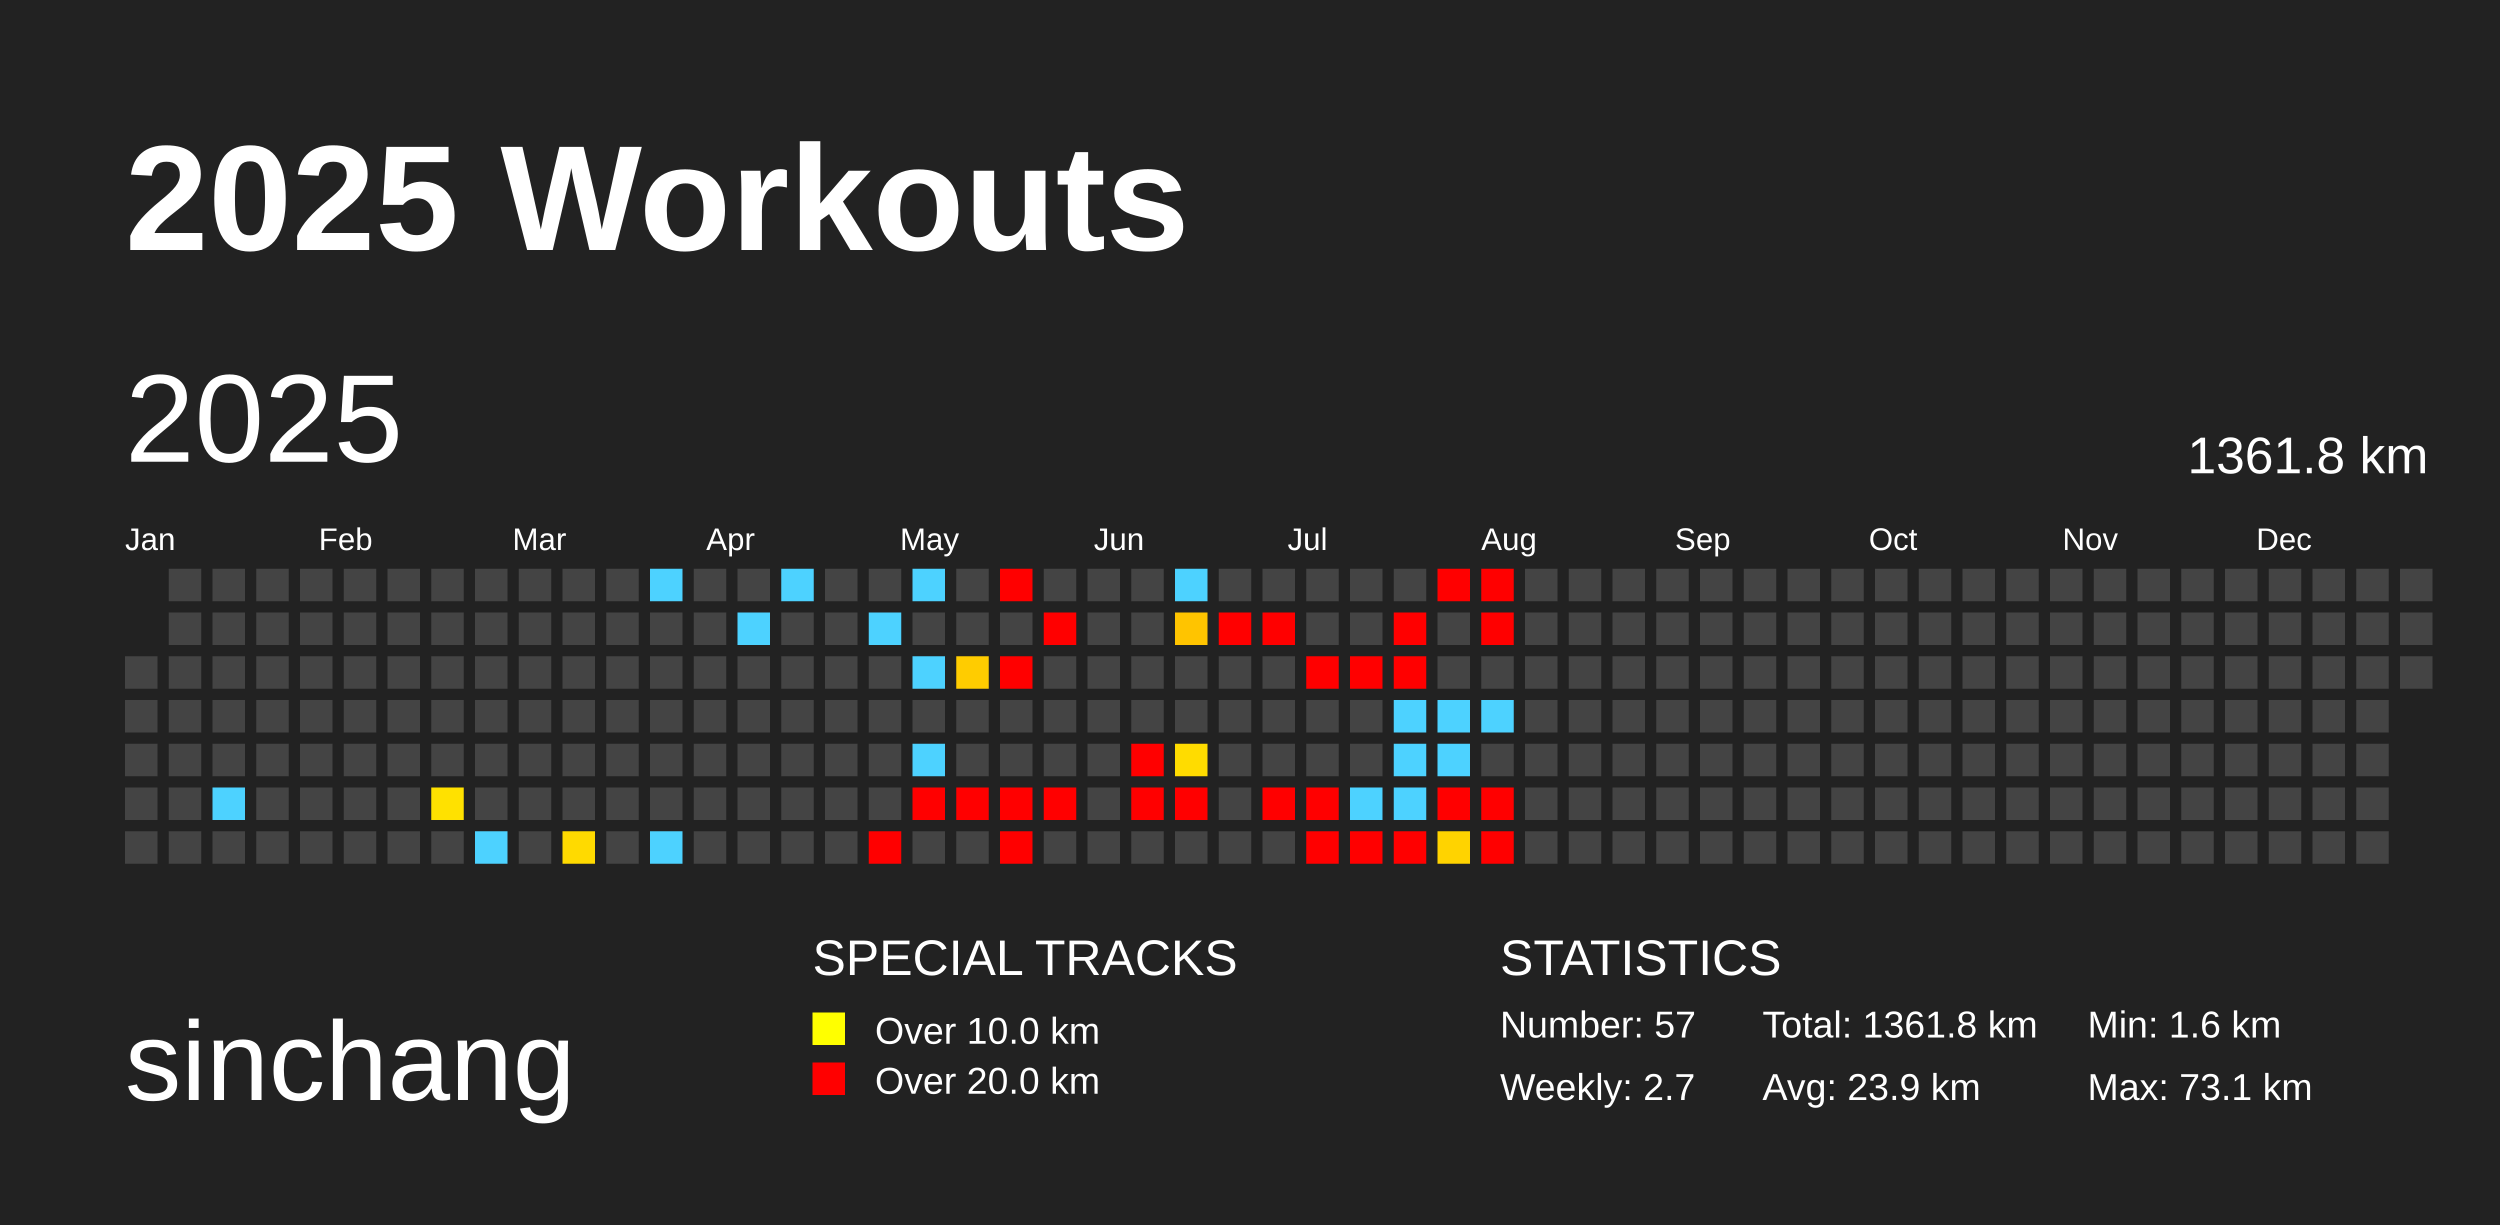
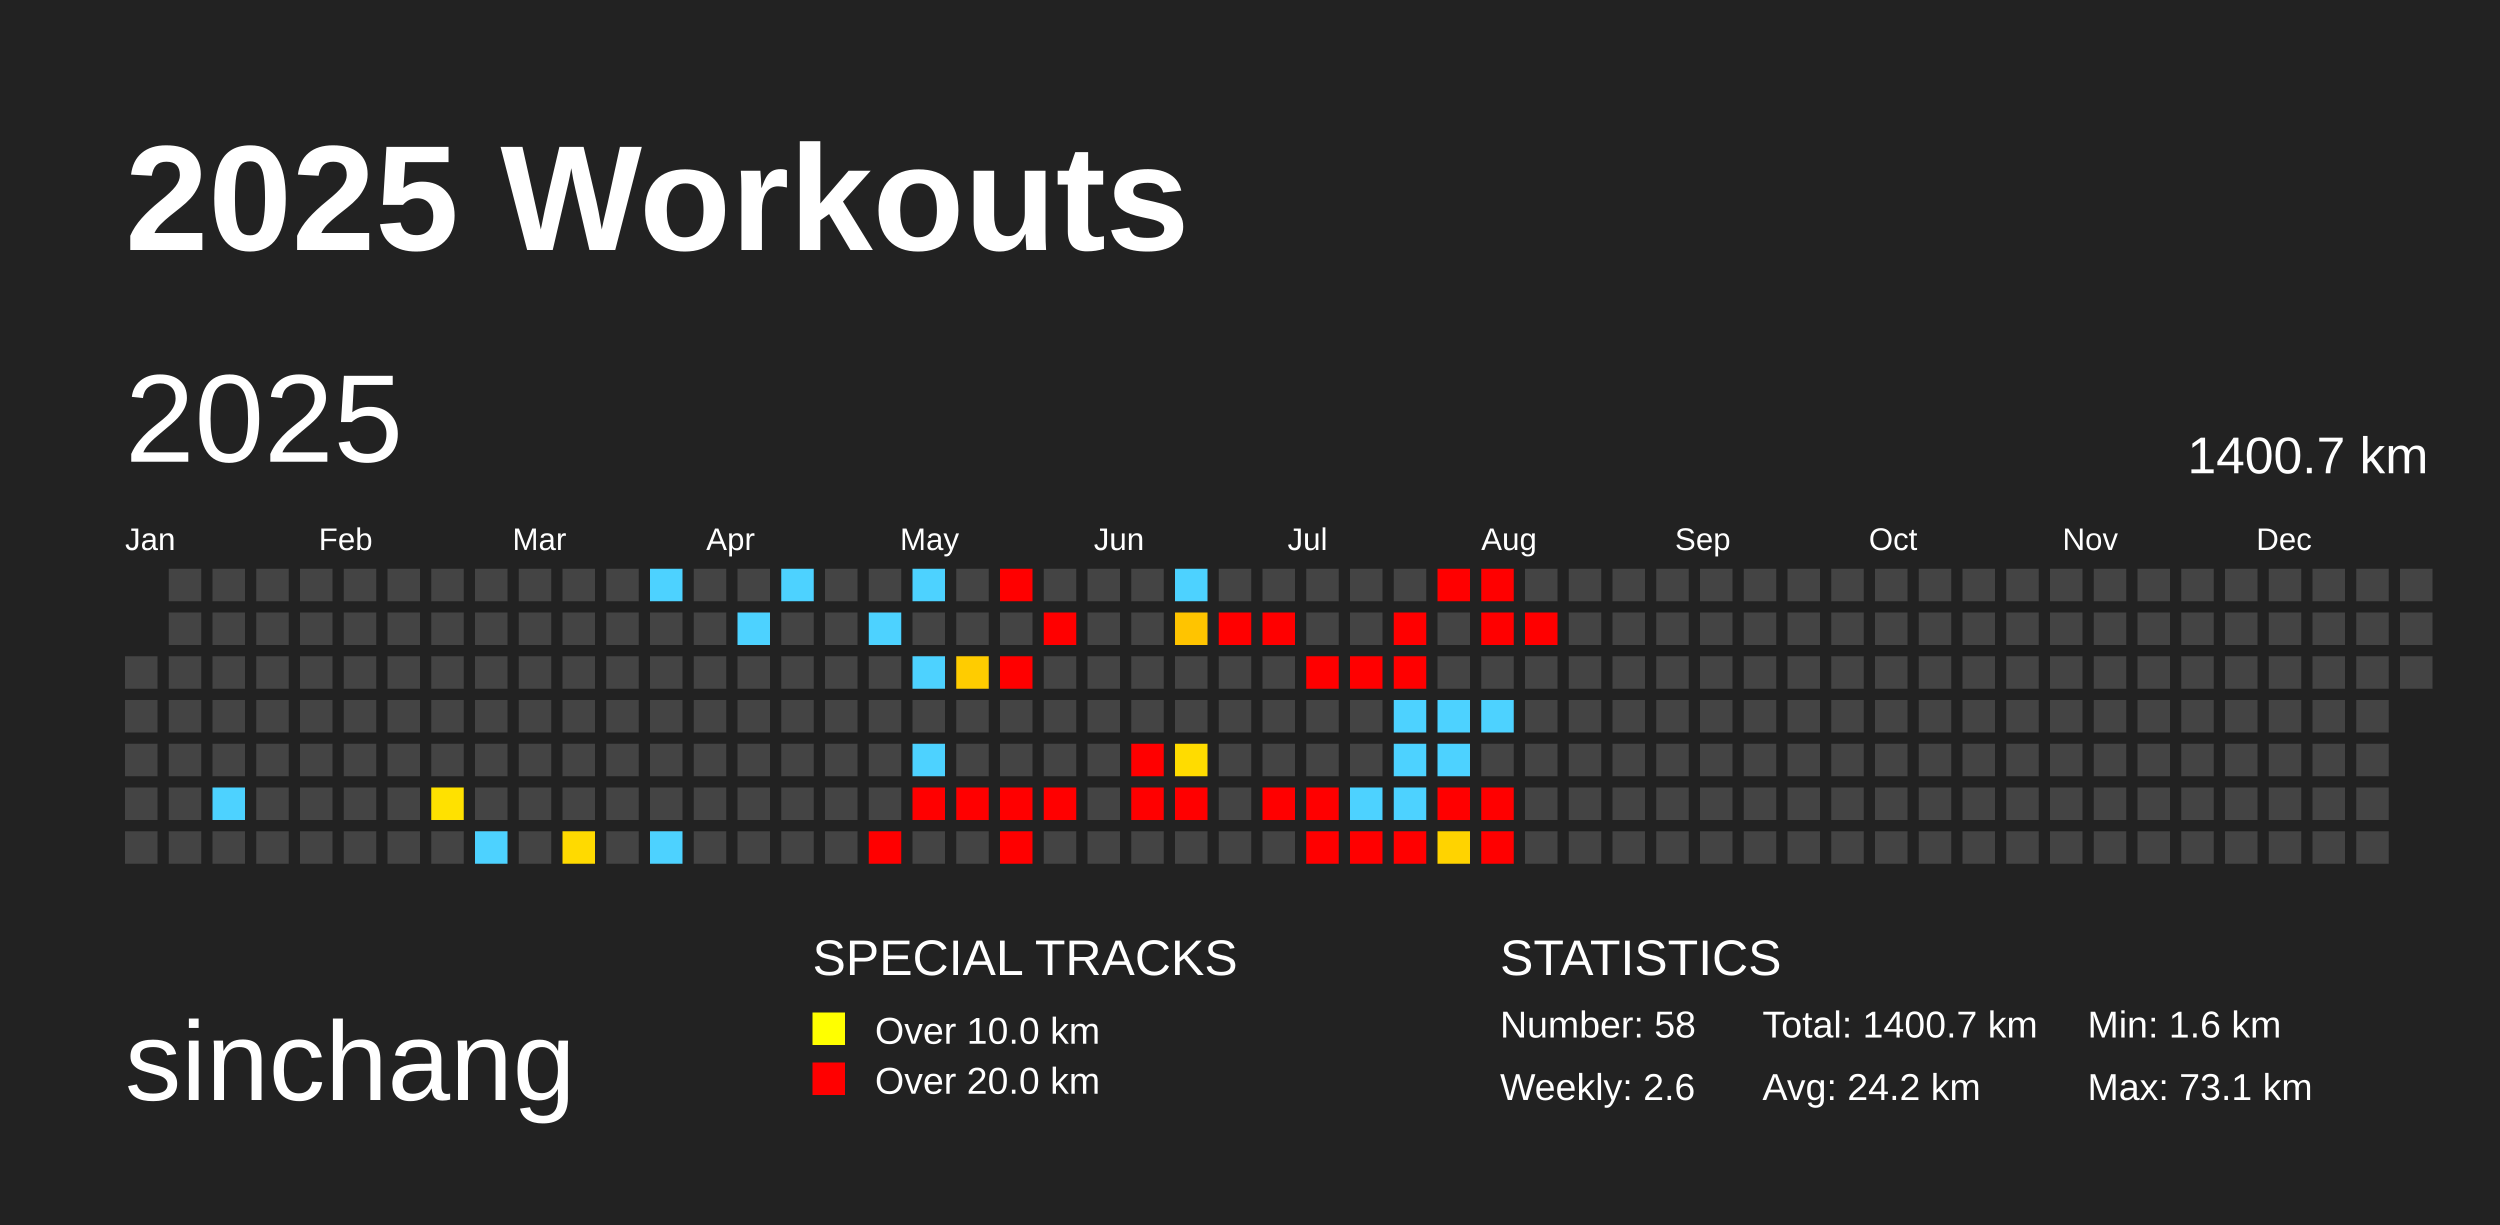
<svg xmlns="http://www.w3.org/2000/svg" baseProfile="full" height="98mm" version="1.1" viewBox="0,0,200,98" width="200mm">
  <defs />
  <rect fill="#222222" height="98" width="200" x="0" y="0" />
  <text fill="#FFFFFF" style="font-size:12px; font-family:Arial; font-weight:bold;" x="10" y="20">2025 Workouts</text>
  <text fill="#FFFFFF" style="font-size:9px; font-family:Arial" x="10" y="88">sinchang</text>
  <text fill="#FFFFFF" style="font-size:4px; font-family:Arial" x="65" y="78">SPECIAL TRACKS</text>
  <rect fill="yellow" height="2.6" width="2.6" x="65" y="81" />
  <text fill="#FFFFFF" style="font-size:3px; font-family:Arial" x="70" y="83.5">Over 10.0 km</text>
  <rect fill="red" height="2.6" width="2.6" x="65" y="85" />
  <text fill="#FFFFFF" style="font-size:3px; font-family:Arial" x="70" y="87.5">Over 20.0 km</text>
  <text fill="#FFFFFF" style="font-size:4px; font-family:Arial" x="120" y="78">STATISTICS</text>
-   <text fill="#FFFFFF" style="font-size:3px; font-family:Arial" x="120" y="83">Number: 57</text>
-   <text fill="#FFFFFF" style="font-size:3px; font-family:Arial" x="120" y="88">Weekly: 2.7</text>
-   <text fill="#FFFFFF" style="font-size:3px; font-family:Arial" x="141" y="83">Total: 1361.8 km</text>
-   <text fill="#FFFFFF" style="font-size:3px; font-family:Arial" x="141" y="88">Avg: 23.9 km</text>
+   <text fill="#FFFFFF" style="font-size:3px; font-family:Arial" x="120" y="83">Number: 58</text>
+   <text fill="#FFFFFF" style="font-size:3px; font-family:Arial" x="120" y="88">Weekly: 2.6</text>
+   <text fill="#FFFFFF" style="font-size:3px; font-family:Arial" x="141" y="83">Total: 1400.7 km</text>
+   <text fill="#FFFFFF" style="font-size:3px; font-family:Arial" x="141" y="88">Avg: 24.2 km</text>
  <text fill="#FFFFFF" style="font-size:3px; font-family:Arial" x="167" y="83">Min: 1.6 km</text>
  <text fill="#FFFFFF" style="font-size:3px; font-family:Arial" x="167" y="88">Max: 73.1 km</text>
  <text dominant-baseline="hanging" fill="#FFFFFF" style="font-size:10.0px; font-family:Arial;" x="10" y="30">2025</text>
-   <text dominant-baseline="hanging" fill="#FFFFFF" style="font-size:4.125px; font-family:Arial;" x="175" y="35">1361.8 km</text>
+   <text dominant-baseline="hanging" fill="#FFFFFF" style="font-size:4.125px; font-family:Arial;" x="175" y="35">1400.7 km</text>
  <text fill="#FFFFFF" style="font-size:2.5px; font-family:Arial" x="10.0" y="44">Jan</text>
  <text fill="#FFFFFF" style="font-size:2.5px; font-family:Arial" x="25.5" y="44">Feb</text>
  <text fill="#FFFFFF" style="font-size:2.5px; font-family:Arial" x="41.0" y="44">Mar</text>
  <text fill="#FFFFFF" style="font-size:2.5px; font-family:Arial" x="56.5" y="44">Apr</text>
  <text fill="#FFFFFF" style="font-size:2.5px; font-family:Arial" x="72.0" y="44">May</text>
  <text fill="#FFFFFF" style="font-size:2.5px; font-family:Arial" x="87.5" y="44">Jun</text>
  <text fill="#FFFFFF" style="font-size:2.5px; font-family:Arial" x="103.0" y="44">Jul</text>
  <text fill="#FFFFFF" style="font-size:2.5px; font-family:Arial" x="118.5" y="44">Aug</text>
  <text fill="#FFFFFF" style="font-size:2.5px; font-family:Arial" x="134.0" y="44">Sep</text>
  <text fill="#FFFFFF" style="font-size:2.5px; font-family:Arial" x="149.5" y="44">Oct</text>
  <text fill="#FFFFFF" style="font-size:2.5px; font-family:Arial" x="165.0" y="44">Nov</text>
  <text fill="#FFFFFF" style="font-size:2.5px; font-family:Arial" x="180.5" y="44">Dec</text>
  <rect fill="#444444" height="2.6" width="2.6" x="10.0" y="52.5" />
  <rect fill="#444444" height="2.6" width="2.6" x="10.0" y="56.0" />
  <rect fill="#444444" height="2.6" width="2.6" x="10.0" y="59.5" />
  <rect fill="#444444" height="2.6" width="2.6" x="10.0" y="63.0" />
  <rect fill="#444444" height="2.6" width="2.6" x="10.0" y="66.5" />
  <rect fill="#444444" height="2.6" width="2.6" x="13.5" y="45.5" />
  <rect fill="#444444" height="2.6" width="2.6" x="13.5" y="49.0" />
  <rect fill="#444444" height="2.6" width="2.6" x="13.5" y="52.5" />
  <rect fill="#444444" height="2.6" width="2.6" x="13.5" y="56.0" />
  <rect fill="#444444" height="2.6" width="2.6" x="13.5" y="59.5" />
  <rect fill="#444444" height="2.6" width="2.6" x="13.5" y="63.0" />
  <rect fill="#444444" height="2.6" width="2.6" x="13.5" y="66.5" />
  <rect fill="#444444" height="2.6" width="2.6" x="17.0" y="45.5" />
  <rect fill="#444444" height="2.6" width="2.6" x="17.0" y="49.0" />
  <rect fill="#444444" height="2.6" width="2.6" x="17.0" y="52.5" />
  <rect fill="#444444" height="2.6" width="2.6" x="17.0" y="56.0" />
  <rect fill="#444444" height="2.6" width="2.6" x="17.0" y="59.5" />
  <rect fill="#4dd2ff" height="2.6" width="2.6" x="17.0" y="63.0" />
  <rect fill="#444444" height="2.6" width="2.6" x="17.0" y="66.5" />
  <rect fill="#444444" height="2.6" width="2.6" x="20.5" y="45.5" />
  <rect fill="#444444" height="2.6" width="2.6" x="20.5" y="49.0" />
  <rect fill="#444444" height="2.6" width="2.6" x="20.5" y="52.5" />
  <rect fill="#444444" height="2.6" width="2.6" x="20.5" y="56.0" />
  <rect fill="#444444" height="2.6" width="2.6" x="20.5" y="59.5" />
  <rect fill="#444444" height="2.6" width="2.6" x="20.5" y="63.0" />
  <rect fill="#444444" height="2.6" width="2.6" x="20.5" y="66.5" />
  <rect fill="#444444" height="2.6" width="2.6" x="24.0" y="45.5" />
  <rect fill="#444444" height="2.6" width="2.6" x="24.0" y="49.0" />
  <rect fill="#444444" height="2.6" width="2.6" x="24.0" y="52.5" />
  <rect fill="#444444" height="2.6" width="2.6" x="24.0" y="56.0" />
  <rect fill="#444444" height="2.6" width="2.6" x="24.0" y="59.5" />
  <rect fill="#444444" height="2.6" width="2.6" x="24.0" y="63.0" />
  <rect fill="#444444" height="2.6" width="2.6" x="24.0" y="66.5" />
  <rect fill="#444444" height="2.6" width="2.6" x="27.5" y="45.5" />
  <rect fill="#444444" height="2.6" width="2.6" x="27.5" y="49.0" />
  <rect fill="#444444" height="2.6" width="2.6" x="27.5" y="52.5" />
  <rect fill="#444444" height="2.6" width="2.6" x="27.5" y="56.0" />
  <rect fill="#444444" height="2.6" width="2.6" x="27.5" y="59.5" />
  <rect fill="#444444" height="2.6" width="2.6" x="27.5" y="63.0" />
  <rect fill="#444444" height="2.6" width="2.6" x="27.5" y="66.5" />
  <rect fill="#444444" height="2.6" width="2.6" x="31.0" y="45.5" />
  <rect fill="#444444" height="2.6" width="2.6" x="31.0" y="49.0" />
  <rect fill="#444444" height="2.6" width="2.6" x="31.0" y="52.5" />
  <rect fill="#444444" height="2.6" width="2.6" x="31.0" y="56.0" />
  <rect fill="#444444" height="2.6" width="2.6" x="31.0" y="59.5" />
  <rect fill="#444444" height="2.6" width="2.6" x="31.0" y="63.0" />
  <rect fill="#444444" height="2.6" width="2.6" x="31.0" y="66.5" />
  <rect fill="#444444" height="2.6" width="2.6" x="34.5" y="45.5" />
  <rect fill="#444444" height="2.6" width="2.6" x="34.5" y="49.0" />
  <rect fill="#444444" height="2.6" width="2.6" x="34.5" y="52.5" />
  <rect fill="#444444" height="2.6" width="2.6" x="34.5" y="56.0" />
  <rect fill="#444444" height="2.6" width="2.6" x="34.5" y="59.5" />
  <rect fill="#ffe100" height="2.6" width="2.6" x="34.5" y="63.0" />
  <rect fill="#444444" height="2.6" width="2.6" x="34.5" y="66.5" />
  <rect fill="#444444" height="2.6" width="2.6" x="38.0" y="45.5" />
  <rect fill="#444444" height="2.6" width="2.6" x="38.0" y="49.0" />
  <rect fill="#444444" height="2.6" width="2.6" x="38.0" y="52.5" />
  <rect fill="#444444" height="2.6" width="2.6" x="38.0" y="56.0" />
  <rect fill="#444444" height="2.6" width="2.6" x="38.0" y="59.5" />
  <rect fill="#444444" height="2.6" width="2.6" x="38.0" y="63.0" />
  <rect fill="#4dd2ff" height="2.6" width="2.6" x="38.0" y="66.5" />
  <rect fill="#444444" height="2.6" width="2.6" x="41.5" y="45.5" />
  <rect fill="#444444" height="2.6" width="2.6" x="41.5" y="49.0" />
  <rect fill="#444444" height="2.6" width="2.6" x="41.5" y="52.5" />
  <rect fill="#444444" height="2.6" width="2.6" x="41.5" y="56.0" />
  <rect fill="#444444" height="2.6" width="2.6" x="41.5" y="59.5" />
  <rect fill="#444444" height="2.6" width="2.6" x="41.5" y="63.0" />
  <rect fill="#444444" height="2.6" width="2.6" x="41.5" y="66.5" />
  <rect fill="#444444" height="2.6" width="2.6" x="45.0" y="45.5" />
  <rect fill="#444444" height="2.6" width="2.6" x="45.0" y="49.0" />
  <rect fill="#444444" height="2.6" width="2.6" x="45.0" y="52.5" />
  <rect fill="#444444" height="2.6" width="2.6" x="45.0" y="56.0" />
  <rect fill="#444444" height="2.6" width="2.6" x="45.0" y="59.5" />
  <rect fill="#444444" height="2.6" width="2.6" x="45.0" y="63.0" />
  <rect fill="#ffda00" height="2.6" width="2.6" x="45.0" y="66.5" />
  <rect fill="#444444" height="2.6" width="2.6" x="48.5" y="45.5" />
  <rect fill="#444444" height="2.6" width="2.6" x="48.5" y="49.0" />
  <rect fill="#444444" height="2.6" width="2.6" x="48.5" y="52.5" />
  <rect fill="#444444" height="2.6" width="2.6" x="48.5" y="56.0" />
  <rect fill="#444444" height="2.6" width="2.6" x="48.5" y="59.5" />
  <rect fill="#444444" height="2.6" width="2.6" x="48.5" y="63.0" />
  <rect fill="#444444" height="2.6" width="2.6" x="48.5" y="66.5" />
  <rect fill="#4dd2ff" height="2.6" width="2.6" x="52.0" y="45.5" />
  <rect fill="#444444" height="2.6" width="2.6" x="52.0" y="49.0" />
  <rect fill="#444444" height="2.6" width="2.6" x="52.0" y="52.5" />
  <rect fill="#444444" height="2.6" width="2.6" x="52.0" y="56.0" />
  <rect fill="#444444" height="2.6" width="2.6" x="52.0" y="59.5" />
  <rect fill="#444444" height="2.6" width="2.6" x="52.0" y="63.0" />
  <rect fill="#4dd2ff" height="2.6" width="2.6" x="52.0" y="66.5" />
  <rect fill="#444444" height="2.6" width="2.6" x="55.5" y="45.5" />
  <rect fill="#444444" height="2.6" width="2.6" x="55.5" y="49.0" />
  <rect fill="#444444" height="2.6" width="2.6" x="55.5" y="52.5" />
  <rect fill="#444444" height="2.6" width="2.6" x="55.5" y="56.0" />
  <rect fill="#444444" height="2.6" width="2.6" x="55.5" y="59.5" />
  <rect fill="#444444" height="2.6" width="2.6" x="55.5" y="63.0" />
  <rect fill="#444444" height="2.6" width="2.6" x="55.5" y="66.5" />
  <rect fill="#444444" height="2.6" width="2.6" x="59.0" y="45.5" />
  <rect fill="#4dd2ff" height="2.6" width="2.6" x="59.0" y="49.0" />
  <rect fill="#444444" height="2.6" width="2.6" x="59.0" y="52.5" />
  <rect fill="#444444" height="2.6" width="2.6" x="59.0" y="56.0" />
  <rect fill="#444444" height="2.6" width="2.6" x="59.0" y="59.5" />
  <rect fill="#444444" height="2.6" width="2.6" x="59.0" y="63.0" />
  <rect fill="#444444" height="2.6" width="2.6" x="59.0" y="66.5" />
  <rect fill="#4dd2ff" height="2.6" width="2.6" x="62.5" y="45.5" />
  <rect fill="#444444" height="2.6" width="2.6" x="62.5" y="49.0" />
  <rect fill="#444444" height="2.6" width="2.6" x="62.5" y="52.5" />
  <rect fill="#444444" height="2.6" width="2.6" x="62.5" y="56.0" />
  <rect fill="#444444" height="2.6" width="2.6" x="62.5" y="59.5" />
  <rect fill="#444444" height="2.6" width="2.6" x="62.5" y="63.0" />
  <rect fill="#444444" height="2.6" width="2.6" x="62.5" y="66.5" />
  <rect fill="#444444" height="2.6" width="2.6" x="66.0" y="45.5" />
  <rect fill="#444444" height="2.6" width="2.6" x="66.0" y="49.0" />
  <rect fill="#444444" height="2.6" width="2.6" x="66.0" y="52.5" />
  <rect fill="#444444" height="2.6" width="2.6" x="66.0" y="56.0" />
  <rect fill="#444444" height="2.6" width="2.6" x="66.0" y="59.5" />
  <rect fill="#444444" height="2.6" width="2.6" x="66.0" y="63.0" />
  <rect fill="#444444" height="2.6" width="2.6" x="66.0" y="66.5" />
  <rect fill="#444444" height="2.6" width="2.6" x="69.5" y="45.5" />
  <rect fill="#4dd2ff" height="2.6" width="2.6" x="69.5" y="49.0" />
  <rect fill="#444444" height="2.6" width="2.6" x="69.5" y="52.5" />
  <rect fill="#444444" height="2.6" width="2.6" x="69.5" y="56.0" />
  <rect fill="#444444" height="2.6" width="2.6" x="69.5" y="59.5" />
  <rect fill="#444444" height="2.6" width="2.6" x="69.5" y="63.0" />
  <rect fill="red" height="2.6" width="2.6" x="69.5" y="66.5" />
  <rect fill="#4dd2ff" height="2.6" width="2.6" x="73.0" y="45.5" />
  <rect fill="#444444" height="2.6" width="2.6" x="73.0" y="49.0" />
  <rect fill="#4dd2ff" height="2.6" width="2.6" x="73.0" y="52.5" />
  <rect fill="#444444" height="2.6" width="2.6" x="73.0" y="56.0" />
  <rect fill="#4dd2ff" height="2.6" width="2.6" x="73.0" y="59.5" />
  <rect fill="red" height="2.6" width="2.6" x="73.0" y="63.0" />
  <rect fill="#444444" height="2.6" width="2.6" x="73.0" y="66.5" />
  <rect fill="#444444" height="2.6" width="2.6" x="76.5" y="45.5" />
  <rect fill="#444444" height="2.6" width="2.6" x="76.5" y="49.0" />
  <rect fill="#ffcc00" height="2.6" width="2.6" x="76.5" y="52.5" />
  <rect fill="#444444" height="2.6" width="2.6" x="76.5" y="56.0" />
  <rect fill="#444444" height="2.6" width="2.6" x="76.5" y="59.5" />
  <rect fill="red" height="2.6" width="2.6" x="76.5" y="63.0" />
  <rect fill="#444444" height="2.6" width="2.6" x="76.5" y="66.5" />
  <rect fill="red" height="2.6" width="2.6" x="80.0" y="45.5" />
  <rect fill="#444444" height="2.6" width="2.6" x="80.0" y="49.0" />
  <rect fill="red" height="2.6" width="2.6" x="80.0" y="52.5" />
  <rect fill="#444444" height="2.6" width="2.6" x="80.0" y="56.0" />
  <rect fill="#444444" height="2.6" width="2.6" x="80.0" y="59.5" />
  <rect fill="red" height="2.6" width="2.6" x="80.0" y="63.0" />
  <rect fill="red" height="2.6" width="2.6" x="80.0" y="66.5" />
  <rect fill="#444444" height="2.6" width="2.6" x="83.5" y="45.5" />
  <rect fill="red" height="2.6" width="2.6" x="83.5" y="49.0" />
  <rect fill="#444444" height="2.6" width="2.6" x="83.5" y="52.5" />
  <rect fill="#444444" height="2.6" width="2.6" x="83.5" y="56.0" />
  <rect fill="#444444" height="2.6" width="2.6" x="83.5" y="59.5" />
  <rect fill="red" height="2.6" width="2.6" x="83.5" y="63.0" />
  <rect fill="#444444" height="2.6" width="2.6" x="83.5" y="66.5" />
  <rect fill="#444444" height="2.6" width="2.6" x="87.0" y="45.5" />
  <rect fill="#444444" height="2.6" width="2.6" x="87.0" y="49.0" />
  <rect fill="#444444" height="2.6" width="2.6" x="87.0" y="52.5" />
  <rect fill="#444444" height="2.6" width="2.6" x="87.0" y="56.0" />
  <rect fill="#444444" height="2.6" width="2.6" x="87.0" y="59.5" />
  <rect fill="#444444" height="2.6" width="2.6" x="87.0" y="63.0" />
  <rect fill="#444444" height="2.6" width="2.6" x="87.0" y="66.5" />
  <rect fill="#444444" height="2.6" width="2.6" x="90.5" y="45.5" />
  <rect fill="#444444" height="2.6" width="2.6" x="90.5" y="49.0" />
  <rect fill="#444444" height="2.6" width="2.6" x="90.5" y="52.5" />
  <rect fill="#444444" height="2.6" width="2.6" x="90.5" y="56.0" />
  <rect fill="red" height="2.6" width="2.6" x="90.5" y="59.5" />
  <rect fill="red" height="2.6" width="2.6" x="90.5" y="63.0" />
  <rect fill="#444444" height="2.6" width="2.6" x="90.5" y="66.5" />
  <rect fill="#4dd2ff" height="2.6" width="2.6" x="94.0" y="45.5" />
  <rect fill="#ffc400" height="2.6" width="2.6" x="94.0" y="49.0" />
  <rect fill="#444444" height="2.6" width="2.6" x="94.0" y="52.5" />
  <rect fill="#444444" height="2.6" width="2.6" x="94.0" y="56.0" />
  <rect fill="#ffdc00" height="2.6" width="2.6" x="94.0" y="59.5" />
  <rect fill="red" height="2.6" width="2.6" x="94.0" y="63.0" />
  <rect fill="#444444" height="2.6" width="2.6" x="94.0" y="66.5" />
  <rect fill="#444444" height="2.6" width="2.6" x="97.5" y="45.5" />
  <rect fill="red" height="2.6" width="2.6" x="97.5" y="49.0" />
  <rect fill="#444444" height="2.6" width="2.6" x="97.5" y="52.5" />
  <rect fill="#444444" height="2.6" width="2.6" x="97.5" y="56.0" />
  <rect fill="#444444" height="2.6" width="2.6" x="97.5" y="59.5" />
  <rect fill="#444444" height="2.6" width="2.6" x="97.5" y="63.0" />
  <rect fill="#444444" height="2.6" width="2.6" x="97.5" y="66.5" />
  <rect fill="#444444" height="2.6" width="2.6" x="101.0" y="45.5" />
  <rect fill="red" height="2.6" width="2.6" x="101.0" y="49.0" />
  <rect fill="#444444" height="2.6" width="2.6" x="101.0" y="52.5" />
  <rect fill="#444444" height="2.6" width="2.6" x="101.0" y="56.0" />
  <rect fill="#444444" height="2.6" width="2.6" x="101.0" y="59.5" />
  <rect fill="red" height="2.6" width="2.6" x="101.0" y="63.0" />
  <rect fill="#444444" height="2.6" width="2.6" x="101.0" y="66.5" />
  <rect fill="#444444" height="2.6" width="2.6" x="104.5" y="45.5" />
  <rect fill="#444444" height="2.6" width="2.6" x="104.5" y="49.0" />
  <rect fill="red" height="2.6" width="2.6" x="104.5" y="52.5" />
  <rect fill="#444444" height="2.6" width="2.6" x="104.5" y="56.0" />
  <rect fill="#444444" height="2.6" width="2.6" x="104.5" y="59.5" />
  <rect fill="red" height="2.6" width="2.6" x="104.5" y="63.0" />
  <rect fill="red" height="2.6" width="2.6" x="104.5" y="66.5" />
  <rect fill="#444444" height="2.6" width="2.6" x="108.0" y="45.5" />
  <rect fill="#444444" height="2.6" width="2.6" x="108.0" y="49.0" />
  <rect fill="red" height="2.6" width="2.6" x="108.0" y="52.5" />
  <rect fill="#444444" height="2.6" width="2.6" x="108.0" y="56.0" />
  <rect fill="#444444" height="2.6" width="2.6" x="108.0" y="59.5" />
  <rect fill="#4dd2ff" height="2.6" width="2.6" x="108.0" y="63.0" />
  <rect fill="red" height="2.6" width="2.6" x="108.0" y="66.5" />
  <rect fill="#444444" height="2.6" width="2.6" x="111.5" y="45.5" />
  <rect fill="red" height="2.6" width="2.6" x="111.5" y="49.0" />
  <rect fill="red" height="2.6" width="2.6" x="111.5" y="52.5" />
  <rect fill="#4dd2ff" height="2.6" width="2.6" x="111.5" y="56.0" />
  <rect fill="#4dd2ff" height="2.6" width="2.6" x="111.5" y="59.5" />
  <rect fill="#4dd2ff" height="2.6" width="2.6" x="111.5" y="63.0" />
  <rect fill="red" height="2.6" width="2.6" x="111.5" y="66.5" />
  <rect fill="red" height="2.6" width="2.6" x="115.0" y="45.5" />
  <rect fill="#444444" height="2.6" width="2.6" x="115.0" y="49.0" />
  <rect fill="#444444" height="2.6" width="2.6" x="115.0" y="52.5" />
  <rect fill="#4dd2ff" height="2.6" width="2.6" x="115.0" y="56.0" />
  <rect fill="#4dd2ff" height="2.6" width="2.6" x="115.0" y="59.5" />
  <rect fill="red" height="2.6" width="2.6" x="115.0" y="63.0" />
  <rect fill="#ffd300" height="2.6" width="2.6" x="115.0" y="66.5" />
  <rect fill="red" height="2.6" width="2.6" x="118.5" y="45.5" />
  <rect fill="red" height="2.6" width="2.6" x="118.5" y="49.0" />
  <rect fill="#444444" height="2.6" width="2.6" x="118.5" y="52.5" />
  <rect fill="#4dd2ff" height="2.6" width="2.6" x="118.5" y="56.0" />
  <rect fill="#444444" height="2.6" width="2.6" x="118.5" y="59.5" />
  <rect fill="red" height="2.6" width="2.6" x="118.5" y="63.0" />
  <rect fill="red" height="2.6" width="2.6" x="118.5" y="66.5" />
  <rect fill="#444444" height="2.6" width="2.6" x="122.0" y="45.5" />
-   <rect fill="#444444" height="2.6" width="2.6" x="122.0" y="49.0" />
+   <rect fill="red" height="2.6" width="2.6" x="122.0" y="49.0" />
  <rect fill="#444444" height="2.6" width="2.6" x="122.0" y="52.5" />
  <rect fill="#444444" height="2.6" width="2.6" x="122.0" y="56.0" />
  <rect fill="#444444" height="2.6" width="2.6" x="122.0" y="59.5" />
  <rect fill="#444444" height="2.6" width="2.6" x="122.0" y="63.0" />
  <rect fill="#444444" height="2.6" width="2.6" x="122.0" y="66.5" />
  <rect fill="#444444" height="2.6" width="2.6" x="125.5" y="45.5" />
  <rect fill="#444444" height="2.6" width="2.6" x="125.5" y="49.0" />
  <rect fill="#444444" height="2.6" width="2.6" x="125.5" y="52.5" />
  <rect fill="#444444" height="2.6" width="2.6" x="125.5" y="56.0" />
  <rect fill="#444444" height="2.6" width="2.6" x="125.5" y="59.5" />
  <rect fill="#444444" height="2.6" width="2.6" x="125.5" y="63.0" />
  <rect fill="#444444" height="2.6" width="2.6" x="125.5" y="66.5" />
  <rect fill="#444444" height="2.6" width="2.6" x="129.0" y="45.5" />
  <rect fill="#444444" height="2.6" width="2.6" x="129.0" y="49.0" />
  <rect fill="#444444" height="2.6" width="2.6" x="129.0" y="52.5" />
  <rect fill="#444444" height="2.6" width="2.6" x="129.0" y="56.0" />
  <rect fill="#444444" height="2.6" width="2.6" x="129.0" y="59.5" />
  <rect fill="#444444" height="2.6" width="2.6" x="129.0" y="63.0" />
  <rect fill="#444444" height="2.6" width="2.6" x="129.0" y="66.5" />
  <rect fill="#444444" height="2.6" width="2.6" x="132.5" y="45.5" />
  <rect fill="#444444" height="2.6" width="2.6" x="132.5" y="49.0" />
  <rect fill="#444444" height="2.6" width="2.6" x="132.5" y="52.5" />
  <rect fill="#444444" height="2.6" width="2.6" x="132.5" y="56.0" />
  <rect fill="#444444" height="2.6" width="2.6" x="132.5" y="59.5" />
  <rect fill="#444444" height="2.6" width="2.6" x="132.5" y="63.0" />
  <rect fill="#444444" height="2.6" width="2.6" x="132.5" y="66.5" />
  <rect fill="#444444" height="2.6" width="2.6" x="136.0" y="45.5" />
  <rect fill="#444444" height="2.6" width="2.6" x="136.0" y="49.0" />
  <rect fill="#444444" height="2.6" width="2.6" x="136.0" y="52.5" />
  <rect fill="#444444" height="2.6" width="2.6" x="136.0" y="56.0" />
  <rect fill="#444444" height="2.6" width="2.6" x="136.0" y="59.5" />
  <rect fill="#444444" height="2.6" width="2.6" x="136.0" y="63.0" />
  <rect fill="#444444" height="2.6" width="2.6" x="136.0" y="66.5" />
  <rect fill="#444444" height="2.6" width="2.6" x="139.5" y="45.5" />
  <rect fill="#444444" height="2.6" width="2.6" x="139.5" y="49.0" />
  <rect fill="#444444" height="2.6" width="2.6" x="139.5" y="52.5" />
  <rect fill="#444444" height="2.6" width="2.6" x="139.5" y="56.0" />
  <rect fill="#444444" height="2.6" width="2.6" x="139.5" y="59.5" />
  <rect fill="#444444" height="2.6" width="2.6" x="139.5" y="63.0" />
  <rect fill="#444444" height="2.6" width="2.6" x="139.5" y="66.5" />
  <rect fill="#444444" height="2.6" width="2.6" x="143.0" y="45.5" />
  <rect fill="#444444" height="2.6" width="2.6" x="143.0" y="49.0" />
  <rect fill="#444444" height="2.6" width="2.6" x="143.0" y="52.5" />
  <rect fill="#444444" height="2.6" width="2.6" x="143.0" y="56.0" />
  <rect fill="#444444" height="2.6" width="2.6" x="143.0" y="59.5" />
  <rect fill="#444444" height="2.6" width="2.6" x="143.0" y="63.0" />
  <rect fill="#444444" height="2.6" width="2.6" x="143.0" y="66.5" />
  <rect fill="#444444" height="2.6" width="2.6" x="146.5" y="45.5" />
  <rect fill="#444444" height="2.6" width="2.6" x="146.5" y="49.0" />
  <rect fill="#444444" height="2.6" width="2.6" x="146.5" y="52.5" />
  <rect fill="#444444" height="2.6" width="2.6" x="146.5" y="56.0" />
  <rect fill="#444444" height="2.6" width="2.6" x="146.5" y="59.5" />
  <rect fill="#444444" height="2.6" width="2.6" x="146.5" y="63.0" />
  <rect fill="#444444" height="2.6" width="2.6" x="146.5" y="66.5" />
  <rect fill="#444444" height="2.6" width="2.6" x="150.0" y="45.5" />
  <rect fill="#444444" height="2.6" width="2.6" x="150.0" y="49.0" />
  <rect fill="#444444" height="2.6" width="2.6" x="150.0" y="52.5" />
  <rect fill="#444444" height="2.6" width="2.6" x="150.0" y="56.0" />
  <rect fill="#444444" height="2.6" width="2.6" x="150.0" y="59.5" />
  <rect fill="#444444" height="2.6" width="2.6" x="150.0" y="63.0" />
  <rect fill="#444444" height="2.6" width="2.6" x="150.0" y="66.5" />
  <rect fill="#444444" height="2.6" width="2.6" x="153.5" y="45.5" />
  <rect fill="#444444" height="2.6" width="2.6" x="153.5" y="49.0" />
  <rect fill="#444444" height="2.6" width="2.6" x="153.5" y="52.5" />
  <rect fill="#444444" height="2.6" width="2.6" x="153.5" y="56.0" />
  <rect fill="#444444" height="2.6" width="2.6" x="153.5" y="59.5" />
  <rect fill="#444444" height="2.6" width="2.6" x="153.5" y="63.0" />
  <rect fill="#444444" height="2.6" width="2.6" x="153.5" y="66.5" />
  <rect fill="#444444" height="2.6" width="2.6" x="157.0" y="45.5" />
  <rect fill="#444444" height="2.6" width="2.6" x="157.0" y="49.0" />
  <rect fill="#444444" height="2.6" width="2.6" x="157.0" y="52.5" />
  <rect fill="#444444" height="2.6" width="2.6" x="157.0" y="56.0" />
  <rect fill="#444444" height="2.6" width="2.6" x="157.0" y="59.5" />
  <rect fill="#444444" height="2.6" width="2.6" x="157.0" y="63.0" />
  <rect fill="#444444" height="2.6" width="2.6" x="157.0" y="66.5" />
  <rect fill="#444444" height="2.6" width="2.6" x="160.5" y="45.5" />
  <rect fill="#444444" height="2.6" width="2.6" x="160.5" y="49.0" />
  <rect fill="#444444" height="2.6" width="2.6" x="160.5" y="52.5" />
  <rect fill="#444444" height="2.6" width="2.6" x="160.5" y="56.0" />
  <rect fill="#444444" height="2.6" width="2.6" x="160.5" y="59.5" />
  <rect fill="#444444" height="2.6" width="2.6" x="160.5" y="63.0" />
  <rect fill="#444444" height="2.6" width="2.6" x="160.5" y="66.5" />
  <rect fill="#444444" height="2.6" width="2.6" x="164.0" y="45.5" />
  <rect fill="#444444" height="2.6" width="2.6" x="164.0" y="49.0" />
  <rect fill="#444444" height="2.6" width="2.6" x="164.0" y="52.5" />
  <rect fill="#444444" height="2.6" width="2.6" x="164.0" y="56.0" />
  <rect fill="#444444" height="2.6" width="2.6" x="164.0" y="59.5" />
  <rect fill="#444444" height="2.6" width="2.6" x="164.0" y="63.0" />
  <rect fill="#444444" height="2.6" width="2.6" x="164.0" y="66.5" />
  <rect fill="#444444" height="2.6" width="2.6" x="167.5" y="45.5" />
  <rect fill="#444444" height="2.6" width="2.6" x="167.5" y="49.0" />
  <rect fill="#444444" height="2.6" width="2.6" x="167.5" y="52.5" />
  <rect fill="#444444" height="2.6" width="2.6" x="167.5" y="56.0" />
  <rect fill="#444444" height="2.6" width="2.6" x="167.5" y="59.5" />
  <rect fill="#444444" height="2.6" width="2.6" x="167.5" y="63.0" />
  <rect fill="#444444" height="2.6" width="2.6" x="167.5" y="66.5" />
  <rect fill="#444444" height="2.6" width="2.6" x="171.0" y="45.5" />
  <rect fill="#444444" height="2.6" width="2.6" x="171.0" y="49.0" />
  <rect fill="#444444" height="2.6" width="2.6" x="171.0" y="52.5" />
  <rect fill="#444444" height="2.6" width="2.6" x="171.0" y="56.0" />
  <rect fill="#444444" height="2.6" width="2.6" x="171.0" y="59.5" />
  <rect fill="#444444" height="2.6" width="2.6" x="171.0" y="63.0" />
  <rect fill="#444444" height="2.6" width="2.6" x="171.0" y="66.5" />
  <rect fill="#444444" height="2.6" width="2.6" x="174.5" y="45.5" />
  <rect fill="#444444" height="2.6" width="2.6" x="174.5" y="49.0" />
  <rect fill="#444444" height="2.6" width="2.6" x="174.5" y="52.5" />
  <rect fill="#444444" height="2.6" width="2.6" x="174.5" y="56.0" />
  <rect fill="#444444" height="2.6" width="2.6" x="174.5" y="59.5" />
  <rect fill="#444444" height="2.6" width="2.6" x="174.5" y="63.0" />
  <rect fill="#444444" height="2.6" width="2.6" x="174.5" y="66.5" />
  <rect fill="#444444" height="2.6" width="2.6" x="178.0" y="45.5" />
  <rect fill="#444444" height="2.6" width="2.6" x="178.0" y="49.0" />
  <rect fill="#444444" height="2.6" width="2.6" x="178.0" y="52.5" />
  <rect fill="#444444" height="2.6" width="2.6" x="178.0" y="56.0" />
  <rect fill="#444444" height="2.6" width="2.6" x="178.0" y="59.5" />
  <rect fill="#444444" height="2.6" width="2.6" x="178.0" y="63.0" />
  <rect fill="#444444" height="2.6" width="2.6" x="178.0" y="66.5" />
  <rect fill="#444444" height="2.6" width="2.6" x="181.5" y="45.5" />
  <rect fill="#444444" height="2.6" width="2.6" x="181.5" y="49.0" />
  <rect fill="#444444" height="2.6" width="2.6" x="181.5" y="52.5" />
  <rect fill="#444444" height="2.6" width="2.6" x="181.5" y="56.0" />
  <rect fill="#444444" height="2.6" width="2.6" x="181.5" y="59.5" />
  <rect fill="#444444" height="2.6" width="2.6" x="181.5" y="63.0" />
  <rect fill="#444444" height="2.6" width="2.6" x="181.5" y="66.5" />
  <rect fill="#444444" height="2.6" width="2.6" x="185.0" y="45.5" />
  <rect fill="#444444" height="2.6" width="2.6" x="185.0" y="49.0" />
  <rect fill="#444444" height="2.6" width="2.6" x="185.0" y="52.5" />
  <rect fill="#444444" height="2.6" width="2.6" x="185.0" y="56.0" />
  <rect fill="#444444" height="2.6" width="2.6" x="185.0" y="59.5" />
  <rect fill="#444444" height="2.6" width="2.6" x="185.0" y="63.0" />
  <rect fill="#444444" height="2.6" width="2.6" x="185.0" y="66.5" />
  <rect fill="#444444" height="2.6" width="2.6" x="188.5" y="45.5" />
  <rect fill="#444444" height="2.6" width="2.6" x="188.5" y="49.0" />
  <rect fill="#444444" height="2.6" width="2.6" x="188.5" y="52.5" />
  <rect fill="#444444" height="2.6" width="2.6" x="188.5" y="56.0" />
  <rect fill="#444444" height="2.6" width="2.6" x="188.5" y="59.5" />
  <rect fill="#444444" height="2.6" width="2.6" x="188.5" y="63.0" />
  <rect fill="#444444" height="2.6" width="2.6" x="188.5" y="66.5" />
  <rect fill="#444444" height="2.6" width="2.6" x="192.0" y="45.5" />
  <rect fill="#444444" height="2.6" width="2.6" x="192.0" y="49.0" />
  <rect fill="#444444" height="2.6" width="2.6" x="192.0" y="52.5" />
</svg>
